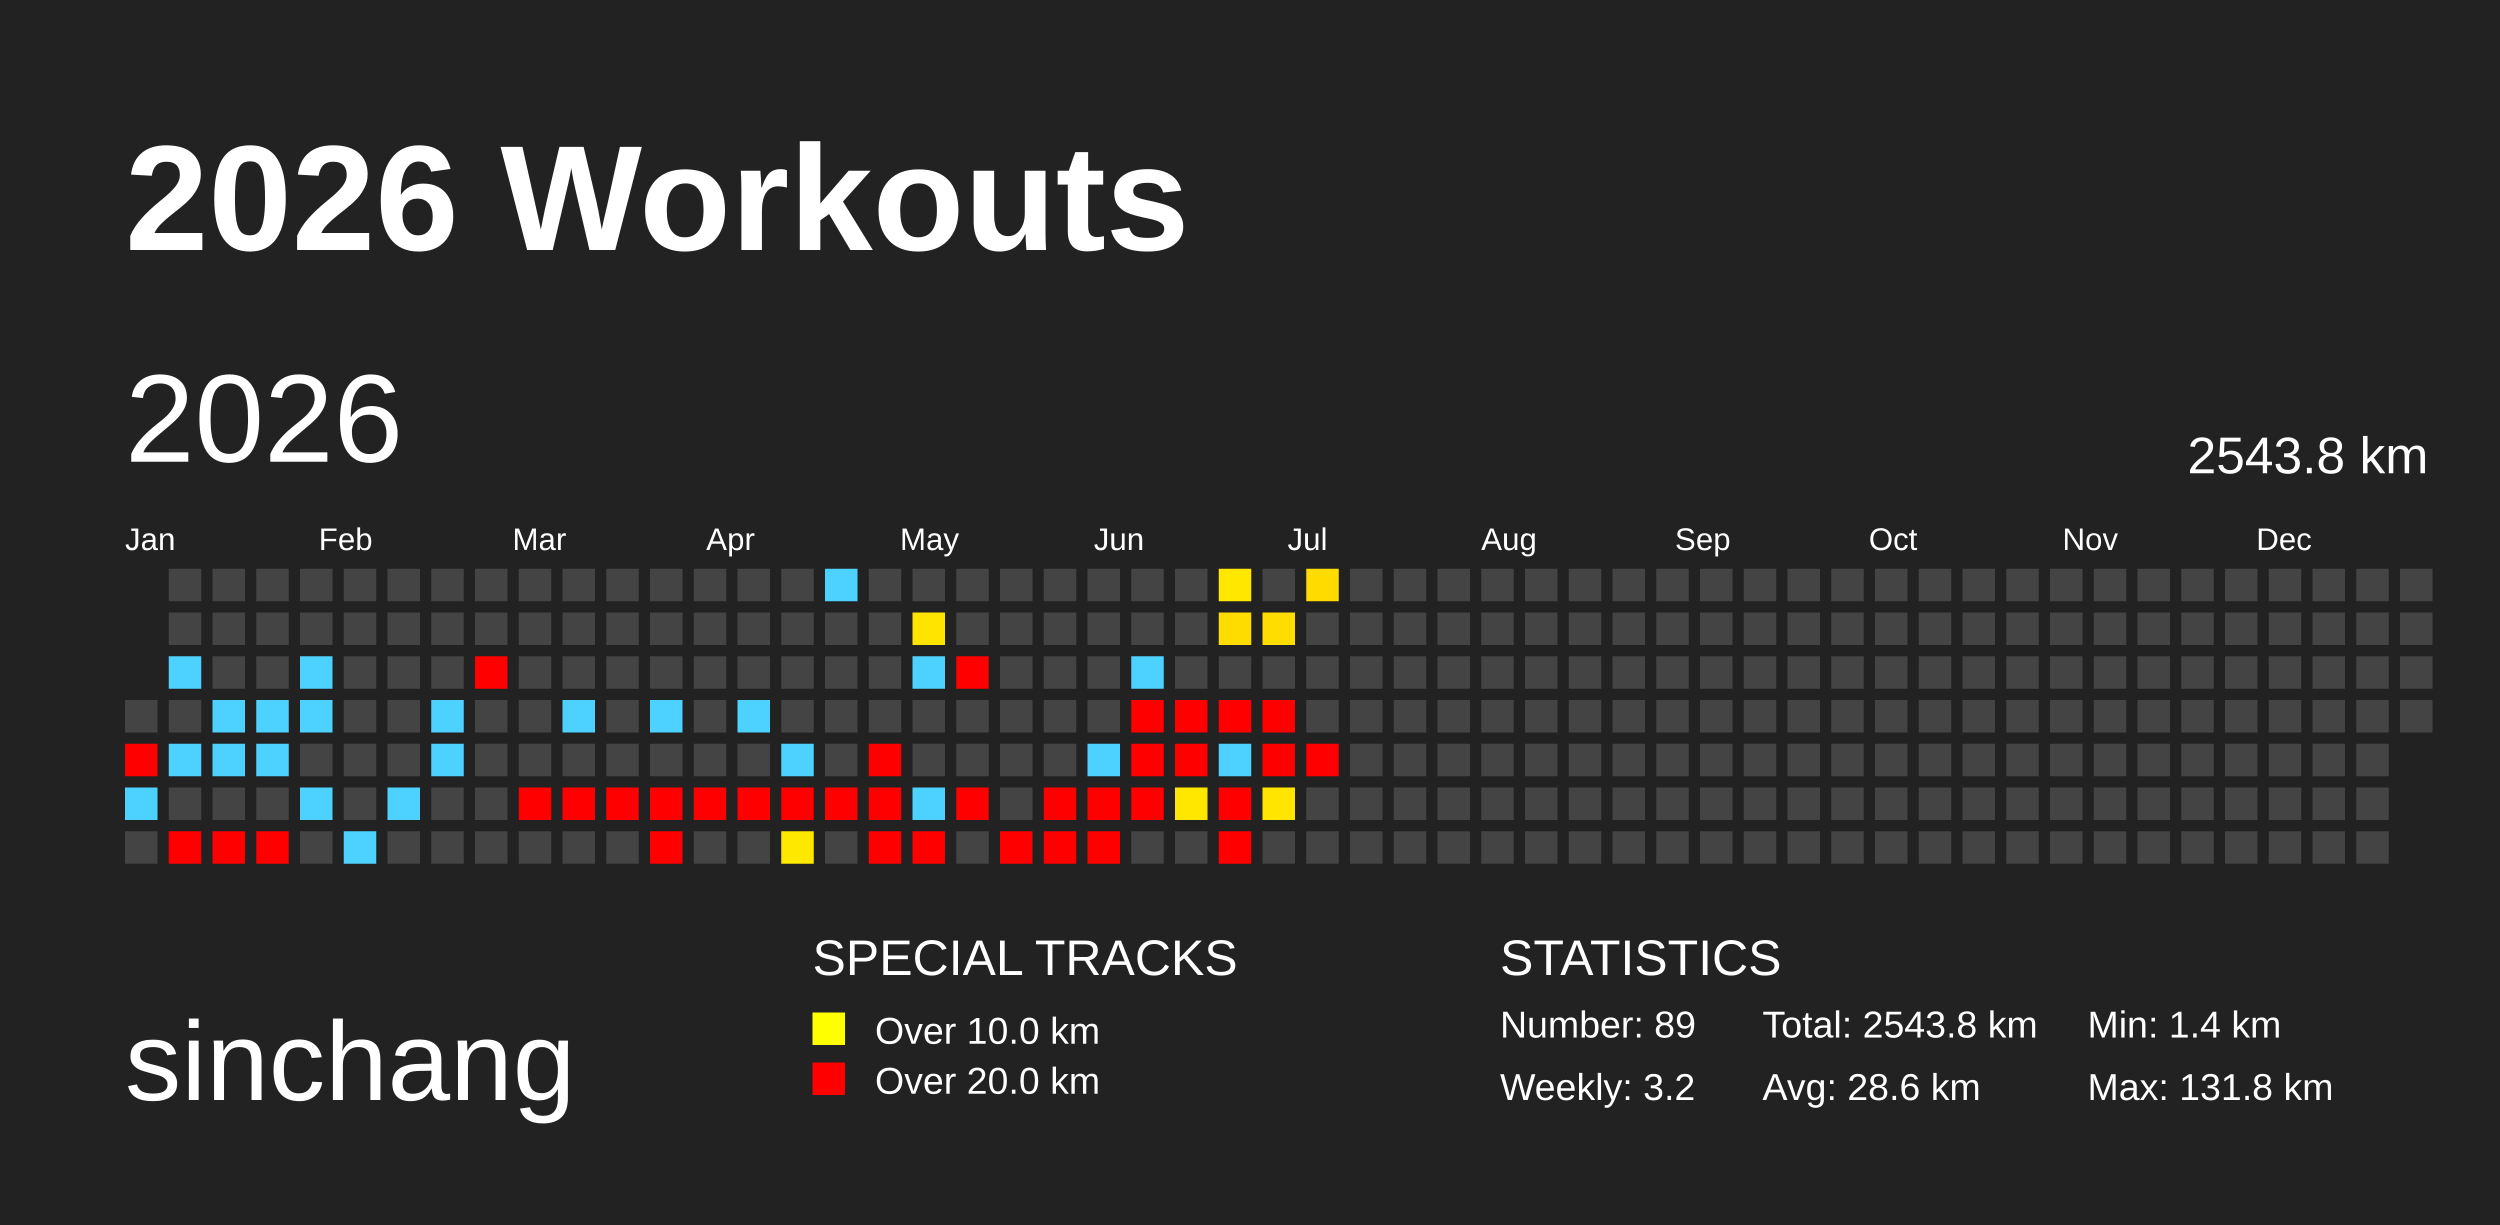
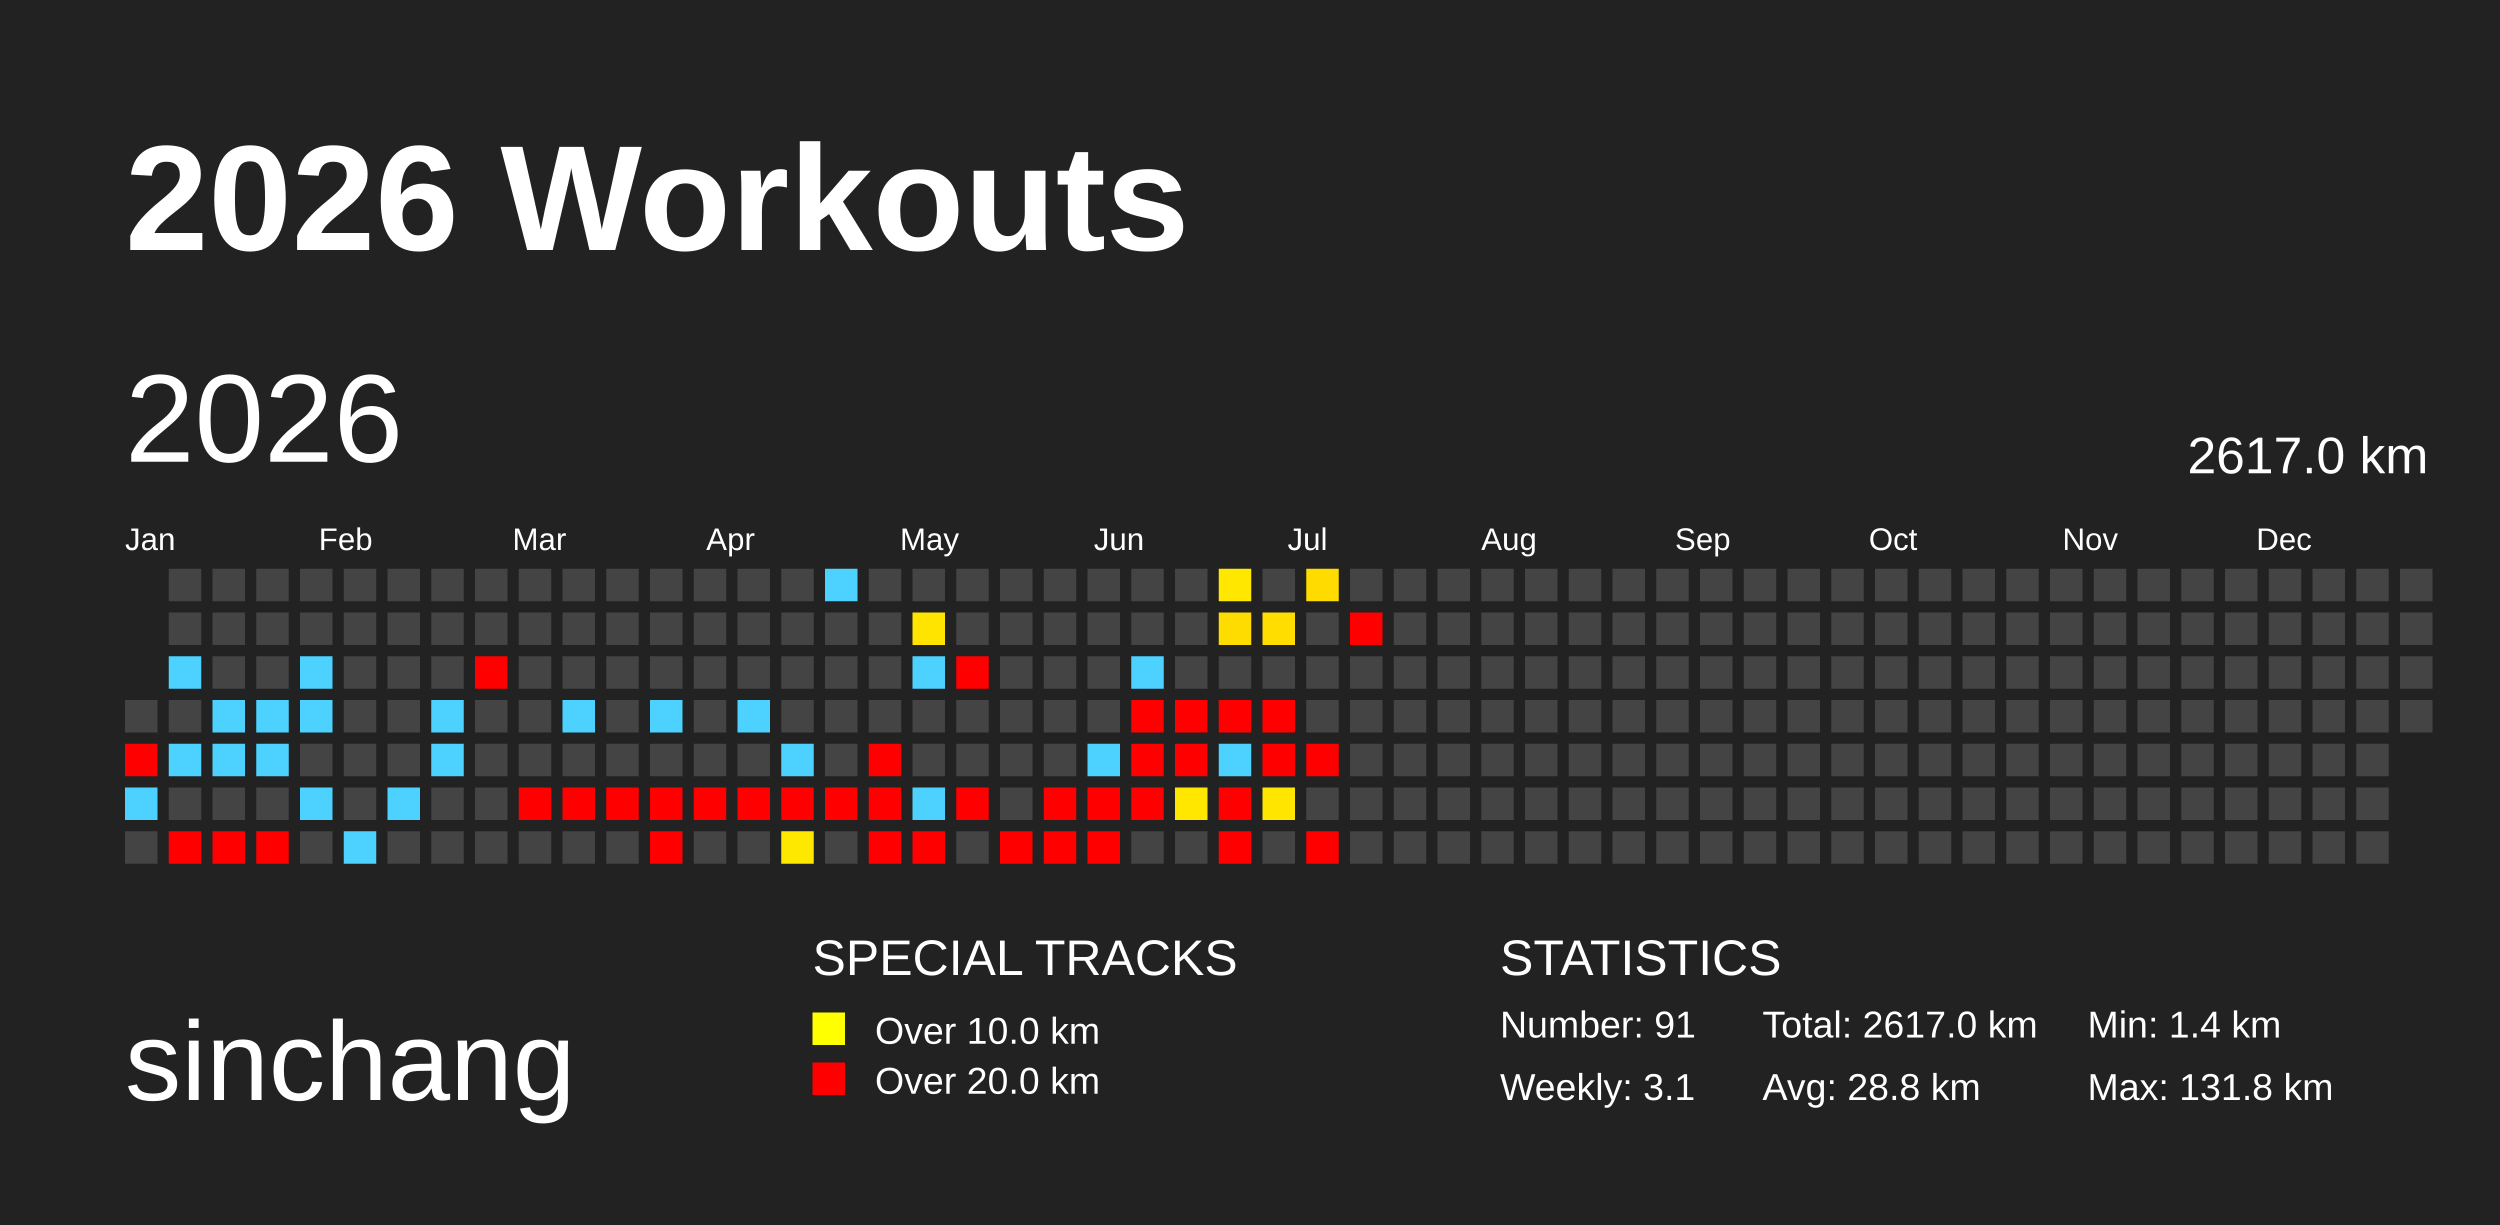
<svg xmlns="http://www.w3.org/2000/svg" baseProfile="full" height="98mm" version="1.1" viewBox="0,0,200,98" width="200mm">
  <defs>
    <pattern height="2" id="indoor-stripe" patternUnits="userSpaceOnUse" width="2">
      <line stroke="white" stroke-opacity="0.45" stroke-width="0.5" x1="0" x2="2" y1="2" y2="0" />
    </pattern>
  </defs>
  <rect fill="#222222" height="98" width="200" x="0" y="0" />
  <text fill="#FFFFFF" style="font-size:12px; font-family:Arial; font-weight:bold;" x="10" y="20">2026 Workouts</text>
  <text fill="#FFFFFF" style="font-size:9px; font-family:Arial" x="10" y="88">sinchang</text>
  <text fill="#FFFFFF" style="font-size:4px; font-family:Arial" x="65" y="78">SPECIAL TRACKS</text>
  <rect fill="yellow" height="2.6" width="2.6" x="65" y="81" />
  <text fill="#FFFFFF" style="font-size:3px; font-family:Arial" x="70" y="83.5">Over 10.0 km</text>
  <rect fill="red" height="2.6" width="2.6" x="65" y="85" />
  <text fill="#FFFFFF" style="font-size:3px; font-family:Arial" x="70" y="87.5">Over 20.0 km</text>
  <text fill="#FFFFFF" style="font-size:4px; font-family:Arial" x="120" y="78">STATISTICS</text>
-   <text fill="#FFFFFF" style="font-size:3px; font-family:Arial" x="120" y="83">Number: 89</text>
-   <text fill="#FFFFFF" style="font-size:3px; font-family:Arial" x="120" y="88">Weekly: 3.2</text>
-   <text fill="#FFFFFF" style="font-size:3px; font-family:Arial" x="141" y="83">Total: 2543.8 km</text>
-   <text fill="#FFFFFF" style="font-size:3px; font-family:Arial" x="141" y="88">Avg: 28.6 km</text>
+   <text fill="#FFFFFF" style="font-size:3px; font-family:Arial" x="120" y="83">Number: 91</text>
+   <text fill="#FFFFFF" style="font-size:3px; font-family:Arial" x="120" y="88">Weekly: 3.1</text>
+   <text fill="#FFFFFF" style="font-size:3px; font-family:Arial" x="141" y="83">Total: 2617.0 km</text>
+   <text fill="#FFFFFF" style="font-size:3px; font-family:Arial" x="141" y="88">Avg: 28.8 km</text>
  <text fill="#FFFFFF" style="font-size:3px; font-family:Arial" x="167" y="83">Min: 1.4 km</text>
  <text fill="#FFFFFF" style="font-size:3px; font-family:Arial" x="167" y="88">Max: 131.8 km</text>
  <text dominant-baseline="hanging" fill="#FFFFFF" style="font-size:10.0px; font-family:Arial;" x="10" y="30">2026</text>
-   <text dominant-baseline="hanging" fill="#FFFFFF" style="font-size:4.125px; font-family:Arial;" x="175" y="35">2543.8 km</text>
+   <text dominant-baseline="hanging" fill="#FFFFFF" style="font-size:4.125px; font-family:Arial;" x="175" y="35">2617.0 km</text>
  <text fill="#FFFFFF" style="font-size:2.5px; font-family:Arial" x="10.0" y="44">Jan</text>
  <text fill="#FFFFFF" style="font-size:2.5px; font-family:Arial" x="25.5" y="44">Feb</text>
  <text fill="#FFFFFF" style="font-size:2.5px; font-family:Arial" x="41.0" y="44">Mar</text>
  <text fill="#FFFFFF" style="font-size:2.5px; font-family:Arial" x="56.5" y="44">Apr</text>
  <text fill="#FFFFFF" style="font-size:2.5px; font-family:Arial" x="72.0" y="44">May</text>
  <text fill="#FFFFFF" style="font-size:2.5px; font-family:Arial" x="87.5" y="44">Jun</text>
  <text fill="#FFFFFF" style="font-size:2.5px; font-family:Arial" x="103.0" y="44">Jul</text>
  <text fill="#FFFFFF" style="font-size:2.5px; font-family:Arial" x="118.5" y="44">Aug</text>
  <text fill="#FFFFFF" style="font-size:2.5px; font-family:Arial" x="134.0" y="44">Sep</text>
  <text fill="#FFFFFF" style="font-size:2.5px; font-family:Arial" x="149.5" y="44">Oct</text>
  <text fill="#FFFFFF" style="font-size:2.5px; font-family:Arial" x="165.0" y="44">Nov</text>
  <text fill="#FFFFFF" style="font-size:2.5px; font-family:Arial" x="180.5" y="44">Dec</text>
  <rect fill="#444444" height="2.6" width="2.6" x="10.0" y="56.0" />
  <rect fill="red" height="2.6" width="2.6" x="10.0" y="59.5" />
  <rect fill="#4dd2ff" height="2.6" width="2.6" x="10.0" y="63.0" />
  <rect fill="#444444" height="2.6" width="2.6" x="10.0" y="66.5" />
  <rect fill="#444444" height="2.6" width="2.6" x="13.5" y="45.5" />
  <rect fill="#444444" height="2.6" width="2.6" x="13.5" y="49.0" />
  <rect fill="#4dd2ff" height="2.6" width="2.6" x="13.5" y="52.5" />
  <rect fill="#444444" height="2.6" width="2.6" x="13.5" y="56.0" />
  <rect fill="#4dd2ff" height="2.6" width="2.6" x="13.5" y="59.5" />
  <rect fill="#444444" height="2.6" width="2.6" x="13.5" y="63.0" />
  <rect fill="red" height="2.6" width="2.6" x="13.5" y="66.5" />
  <rect fill="#444444" height="2.6" width="2.6" x="17.0" y="45.5" />
  <rect fill="#444444" height="2.6" width="2.6" x="17.0" y="49.0" />
  <rect fill="#444444" height="2.6" width="2.6" x="17.0" y="52.5" />
  <rect fill="#4dd2ff" height="2.6" width="2.6" x="17.0" y="56.0" />
  <rect fill="#4dd2ff" height="2.6" width="2.6" x="17.0" y="59.5" />
  <rect fill="#444444" height="2.6" width="2.6" x="17.0" y="63.0" />
  <rect fill="red" height="2.6" width="2.6" x="17.0" y="66.5" />
  <rect fill="#444444" height="2.6" width="2.6" x="20.5" y="45.5" />
  <rect fill="#444444" height="2.6" width="2.6" x="20.5" y="49.0" />
  <rect fill="#444444" height="2.6" width="2.6" x="20.5" y="52.5" />
  <rect fill="#4dd2ff" height="2.6" width="2.6" x="20.5" y="56.0" />
  <rect fill="#4dd2ff" height="2.6" width="2.6" x="20.5" y="59.5" />
  <rect fill="#444444" height="2.6" width="2.6" x="20.5" y="63.0" />
  <rect fill="red" height="2.6" width="2.6" x="20.5" y="66.5" />
  <rect fill="#444444" height="2.6" width="2.6" x="24.0" y="45.5" />
  <rect fill="#444444" height="2.6" width="2.6" x="24.0" y="49.0" />
  <rect fill="#4dd2ff" height="2.6" width="2.6" x="24.0" y="52.5" />
  <rect fill="#4dd2ff" height="2.6" width="2.6" x="24.0" y="56.0" />
  <rect fill="#444444" height="2.6" width="2.6" x="24.0" y="59.5" />
  <rect fill="#4dd2ff" height="2.6" width="2.6" x="24.0" y="63.0" />
  <rect fill="#444444" height="2.6" width="2.6" x="24.0" y="66.5" />
  <rect fill="#444444" height="2.6" width="2.6" x="27.5" y="45.5" />
  <rect fill="#444444" height="2.6" width="2.6" x="27.5" y="49.0" />
  <rect fill="#444444" height="2.6" width="2.6" x="27.5" y="52.5" />
  <rect fill="#444444" height="2.6" width="2.6" x="27.5" y="56.0" />
  <rect fill="#444444" height="2.6" width="2.6" x="27.5" y="59.5" />
  <rect fill="#444444" height="2.6" width="2.6" x="27.5" y="63.0" />
  <rect fill="#4dd2ff" height="2.6" width="2.6" x="27.5" y="66.5" />
  <rect fill="#444444" height="2.6" width="2.6" x="31.0" y="45.5" />
  <rect fill="#444444" height="2.6" width="2.6" x="31.0" y="49.0" />
  <rect fill="#444444" height="2.6" width="2.6" x="31.0" y="52.5" />
  <rect fill="#444444" height="2.6" width="2.6" x="31.0" y="56.0" />
  <rect fill="#444444" height="2.6" width="2.6" x="31.0" y="59.5" />
  <rect fill="#4dd2ff" height="2.6" width="2.6" x="31.0" y="63.0" />
  <rect fill="#444444" height="2.6" width="2.6" x="31.0" y="66.5" />
  <rect fill="#444444" height="2.6" width="2.6" x="34.5" y="45.5" />
  <rect fill="#444444" height="2.6" width="2.6" x="34.5" y="49.0" />
  <rect fill="#444444" height="2.6" width="2.6" x="34.5" y="52.5" />
  <rect fill="#4dd2ff" height="2.6" width="2.6" x="34.5" y="56.0" />
  <rect fill="#4dd2ff" height="2.6" width="2.6" x="34.5" y="59.5" />
  <rect fill="#444444" height="2.6" width="2.6" x="34.5" y="63.0" />
  <rect fill="#444444" height="2.6" width="2.6" x="34.5" y="66.5" />
  <rect fill="#444444" height="2.6" width="2.6" x="38.0" y="45.5" />
  <rect fill="#444444" height="2.6" width="2.6" x="38.0" y="49.0" />
  <rect fill="red" height="2.6" width="2.6" x="38.0" y="52.5" />
  <rect fill="#444444" height="2.6" width="2.6" x="38.0" y="56.0" />
  <rect fill="#444444" height="2.6" width="2.6" x="38.0" y="59.5" />
  <rect fill="#444444" height="2.6" width="2.6" x="38.0" y="63.0" />
  <rect fill="#444444" height="2.6" width="2.6" x="38.0" y="66.5" />
  <rect fill="#444444" height="2.6" width="2.6" x="41.5" y="45.5" />
  <rect fill="#444444" height="2.6" width="2.6" x="41.5" y="49.0" />
  <rect fill="#444444" height="2.6" width="2.6" x="41.5" y="52.5" />
  <rect fill="#444444" height="2.6" width="2.6" x="41.5" y="56.0" />
  <rect fill="#444444" height="2.6" width="2.6" x="41.5" y="59.5" />
  <rect fill="red" height="2.6" width="2.6" x="41.5" y="63.0" />
  <rect fill="#444444" height="2.6" width="2.6" x="41.5" y="66.5" />
  <rect fill="#444444" height="2.6" width="2.6" x="45.0" y="45.5" />
  <rect fill="#444444" height="2.6" width="2.6" x="45.0" y="49.0" />
  <rect fill="#444444" height="2.6" width="2.6" x="45.0" y="52.5" />
  <rect fill="#4dd2ff" height="2.6" width="2.6" x="45.0" y="56.0" />
  <rect fill="#444444" height="2.6" width="2.6" x="45.0" y="59.5" />
  <rect fill="red" height="2.6" width="2.6" x="45.0" y="63.0" />
  <rect fill="#444444" height="2.6" width="2.6" x="45.0" y="66.5" />
  <rect fill="#444444" height="2.6" width="2.6" x="48.5" y="45.5" />
  <rect fill="#444444" height="2.6" width="2.6" x="48.5" y="49.0" />
  <rect fill="#444444" height="2.6" width="2.6" x="48.5" y="52.5" />
  <rect fill="#444444" height="2.6" width="2.6" x="48.5" y="56.0" />
  <rect fill="#444444" height="2.6" width="2.6" x="48.5" y="59.5" />
  <rect fill="red" height="2.6" width="2.6" x="48.5" y="63.0" />
  <rect fill="#444444" height="2.6" width="2.6" x="48.5" y="66.5" />
  <rect fill="#444444" height="2.6" width="2.6" x="52.0" y="45.5" />
  <rect fill="#444444" height="2.6" width="2.6" x="52.0" y="49.0" />
  <rect fill="#444444" height="2.6" width="2.6" x="52.0" y="52.5" />
  <rect fill="#4dd2ff" height="2.6" width="2.6" x="52.0" y="56.0" />
  <rect fill="#444444" height="2.6" width="2.6" x="52.0" y="59.5" />
  <rect fill="red" height="2.6" width="2.6" x="52.0" y="63.0" />
  <rect fill="red" height="2.6" width="2.6" x="52.0" y="66.5" />
  <rect fill="#444444" height="2.6" width="2.6" x="55.5" y="45.5" />
  <rect fill="#444444" height="2.6" width="2.6" x="55.5" y="49.0" />
  <rect fill="#444444" height="2.6" width="2.6" x="55.5" y="52.5" />
  <rect fill="#444444" height="2.6" width="2.6" x="55.5" y="56.0" />
  <rect fill="#444444" height="2.6" width="2.6" x="55.5" y="59.5" />
  <rect fill="red" height="2.6" width="2.6" x="55.5" y="63.0" />
  <rect fill="#444444" height="2.6" width="2.6" x="55.5" y="66.5" />
  <rect fill="#444444" height="2.6" width="2.6" x="59.0" y="45.5" />
  <rect fill="#444444" height="2.6" width="2.6" x="59.0" y="49.0" />
  <rect fill="#444444" height="2.6" width="2.6" x="59.0" y="52.5" />
  <rect fill="#4dd2ff" height="2.6" width="2.6" x="59.0" y="56.0" />
  <rect fill="#444444" height="2.6" width="2.6" x="59.0" y="59.5" />
  <rect fill="red" height="2.6" width="2.6" x="59.0" y="63.0" />
  <rect fill="#444444" height="2.6" width="2.6" x="59.0" y="66.5" />
  <rect fill="#444444" height="2.6" width="2.6" x="62.5" y="45.5" />
  <rect fill="#444444" height="2.6" width="2.6" x="62.5" y="49.0" />
  <rect fill="#444444" height="2.6" width="2.6" x="62.5" y="52.5" />
  <rect fill="#444444" height="2.6" width="2.6" x="62.5" y="56.0" />
  <rect fill="#4dd2ff" height="2.6" width="2.6" x="62.5" y="59.5" />
  <rect fill="red" height="2.6" width="2.6" x="62.5" y="63.0" />
  <rect fill="#ffe800" height="2.6" width="2.6" x="62.5" y="66.5" />
  <rect fill="#4dd2ff" height="2.6" width="2.6" x="66.0" y="45.5" />
  <rect fill="#444444" height="2.6" width="2.6" x="66.0" y="49.0" />
  <rect fill="#444444" height="2.6" width="2.6" x="66.0" y="52.5" />
  <rect fill="#444444" height="2.6" width="2.6" x="66.0" y="56.0" />
  <rect fill="#444444" height="2.6" width="2.6" x="66.0" y="59.5" />
  <rect fill="red" height="2.6" width="2.6" x="66.0" y="63.0" />
  <rect fill="#444444" height="2.6" width="2.6" x="66.0" y="66.5" />
  <rect fill="#444444" height="2.6" width="2.6" x="69.5" y="45.5" />
  <rect fill="#444444" height="2.6" width="2.6" x="69.5" y="49.0" />
  <rect fill="#444444" height="2.6" width="2.6" x="69.5" y="52.5" />
  <rect fill="#444444" height="2.6" width="2.6" x="69.5" y="56.0" />
  <rect fill="red" height="2.6" width="2.6" x="69.5" y="59.5" />
  <rect fill="red" height="2.6" width="2.6" x="69.5" y="63.0" />
  <rect fill="red" height="2.6" width="2.6" x="69.5" y="66.5" />
  <rect fill="#444444" height="2.6" width="2.6" x="73.0" y="45.5" />
  <rect fill="#ffe400" height="2.6" width="2.6" x="73.0" y="49.0" />
  <rect fill="#4dd2ff" height="2.6" width="2.6" x="73.0" y="52.5" />
  <rect fill="#444444" height="2.6" width="2.6" x="73.0" y="56.0" />
  <rect fill="#444444" height="2.6" width="2.6" x="73.0" y="59.5" />
  <rect fill="#4dd2ff" height="2.6" width="2.6" x="73.0" y="63.0" />
  <rect fill="red" height="2.6" width="2.6" x="73.0" y="66.5" />
  <rect fill="#444444" height="2.6" width="2.6" x="76.5" y="45.5" />
  <rect fill="#444444" height="2.6" width="2.6" x="76.5" y="49.0" />
  <rect fill="red" height="2.6" width="2.6" x="76.5" y="52.5" />
  <rect fill="#444444" height="2.6" width="2.6" x="76.5" y="56.0" />
  <rect fill="#444444" height="2.6" width="2.6" x="76.5" y="59.5" />
  <rect fill="red" height="2.6" width="2.6" x="76.5" y="63.0" />
  <rect fill="#444444" height="2.6" width="2.6" x="76.5" y="66.5" />
  <rect fill="#444444" height="2.6" width="2.6" x="80.0" y="45.5" />
  <rect fill="#444444" height="2.6" width="2.6" x="80.0" y="49.0" />
  <rect fill="#444444" height="2.6" width="2.6" x="80.0" y="52.5" />
  <rect fill="#444444" height="2.6" width="2.6" x="80.0" y="56.0" />
  <rect fill="#444444" height="2.6" width="2.6" x="80.0" y="59.5" />
  <rect fill="#444444" height="2.6" width="2.6" x="80.0" y="63.0" />
  <rect fill="red" height="2.6" width="2.6" x="80.0" y="66.5" />
  <rect fill="#444444" height="2.6" width="2.6" x="83.5" y="45.5" />
  <rect fill="#444444" height="2.6" width="2.6" x="83.5" y="49.0" />
  <rect fill="#444444" height="2.6" width="2.6" x="83.5" y="52.5" />
  <rect fill="#444444" height="2.6" width="2.6" x="83.5" y="56.0" />
  <rect fill="#444444" height="2.6" width="2.6" x="83.5" y="59.5" />
  <rect fill="red" height="2.6" width="2.6" x="83.5" y="63.0" />
  <rect fill="red" height="2.6" width="2.6" x="83.5" y="66.5" />
  <rect fill="#444444" height="2.6" width="2.6" x="87.0" y="45.5" />
  <rect fill="#444444" height="2.6" width="2.6" x="87.0" y="49.0" />
  <rect fill="#444444" height="2.6" width="2.6" x="87.0" y="52.5" />
  <rect fill="#444444" height="2.6" width="2.6" x="87.0" y="56.0" />
  <rect fill="#4dd2ff" height="2.6" width="2.6" x="87.0" y="59.5" />
  <rect fill="red" height="2.6" width="2.6" x="87.0" y="63.0" />
  <rect fill="red" height="2.6" width="2.6" x="87.0" y="66.5" />
  <rect fill="#444444" height="2.6" width="2.6" x="90.5" y="45.5" />
  <rect fill="#444444" height="2.6" width="2.6" x="90.5" y="49.0" />
  <rect fill="#4dd2ff" height="2.6" width="2.6" x="90.5" y="52.5" />
  <rect fill="red" height="2.6" width="2.6" x="90.5" y="56.0" />
  <rect fill="red" height="2.6" width="2.6" x="90.5" y="59.5" />
  <rect fill="red" height="2.6" width="2.6" x="90.5" y="63.0" />
  <rect fill="#444444" height="2.6" width="2.6" x="90.5" y="66.5" />
  <rect fill="#444444" height="2.6" width="2.6" x="94.0" y="45.5" />
  <rect fill="#444444" height="2.6" width="2.6" x="94.0" y="49.0" />
  <rect fill="#444444" height="2.6" width="2.6" x="94.0" y="52.5" />
  <rect fill="red" height="2.6" width="2.6" x="94.0" y="56.0" />
  <rect fill="red" height="2.6" width="2.6" x="94.0" y="59.5" />
  <rect fill="#ffe700" height="2.6" width="2.6" x="94.0" y="63.0" />
  <rect fill="#444444" height="2.6" width="2.6" x="94.0" y="66.5" />
  <rect fill="#ffe700" height="2.6" width="2.6" x="97.5" y="45.5" />
  <rect fill="#ffdc00" height="2.6" width="2.6" x="97.5" y="49.0" />
  <rect fill="#444444" height="2.6" width="2.6" x="97.5" y="52.5" />
  <rect fill="red" height="2.6" width="2.6" x="97.5" y="56.0" />
  <rect fill="#4dd2ff" height="2.6" width="2.6" x="97.5" y="59.5" />
  <rect fill="red" height="2.6" width="2.6" x="97.5" y="63.0" />
  <rect fill="red" height="2.6" width="2.6" x="97.5" y="66.5" />
  <rect fill="#444444" height="2.6" width="2.6" x="101.0" y="45.5" />
  <rect fill="#ffdd00" height="2.6" width="2.6" x="101.0" y="49.0" />
  <rect fill="#444444" height="2.6" width="2.6" x="101.0" y="52.5" />
  <rect fill="red" height="2.6" width="2.6" x="101.0" y="56.0" />
  <rect fill="red" height="2.6" width="2.6" x="101.0" y="59.5" />
  <rect fill="#ffe500" height="2.6" width="2.6" x="101.0" y="63.0" />
  <rect fill="#444444" height="2.6" width="2.6" x="101.0" y="66.5" />
  <rect fill="#ffdb00" height="2.6" width="2.6" x="104.5" y="45.5" />
  <rect fill="#444444" height="2.6" width="2.6" x="104.5" y="49.0" />
  <rect fill="#444444" height="2.6" width="2.6" x="104.5" y="52.5" />
  <rect fill="#444444" height="2.6" width="2.6" x="104.5" y="56.0" />
  <rect fill="red" height="2.6" width="2.6" x="104.5" y="59.5" />
  <rect fill="#444444" height="2.6" width="2.6" x="104.5" y="63.0" />
-   <rect fill="#444444" height="2.6" width="2.6" x="104.5" y="66.5" />
+   <rect fill="red" height="2.6" width="2.6" x="104.5" y="66.5" />
  <rect fill="#444444" height="2.6" width="2.6" x="108.0" y="45.5" />
-   <rect fill="#444444" height="2.6" width="2.6" x="108.0" y="49.0" />
+   <rect fill="red" height="2.6" width="2.6" x="108.0" y="49.0" />
  <rect fill="#444444" height="2.6" width="2.6" x="108.0" y="52.5" />
  <rect fill="#444444" height="2.6" width="2.6" x="108.0" y="56.0" />
  <rect fill="#444444" height="2.6" width="2.6" x="108.0" y="59.5" />
  <rect fill="#444444" height="2.6" width="2.6" x="108.0" y="63.0" />
  <rect fill="#444444" height="2.6" width="2.6" x="108.0" y="66.5" />
  <rect fill="#444444" height="2.6" width="2.6" x="111.5" y="45.5" />
  <rect fill="#444444" height="2.6" width="2.6" x="111.5" y="49.0" />
  <rect fill="#444444" height="2.6" width="2.6" x="111.5" y="52.5" />
  <rect fill="#444444" height="2.6" width="2.6" x="111.5" y="56.0" />
  <rect fill="#444444" height="2.6" width="2.6" x="111.5" y="59.5" />
  <rect fill="#444444" height="2.6" width="2.6" x="111.5" y="63.0" />
  <rect fill="#444444" height="2.6" width="2.6" x="111.5" y="66.5" />
  <rect fill="#444444" height="2.6" width="2.6" x="115.0" y="45.5" />
  <rect fill="#444444" height="2.6" width="2.6" x="115.0" y="49.0" />
  <rect fill="#444444" height="2.6" width="2.6" x="115.0" y="52.5" />
  <rect fill="#444444" height="2.6" width="2.6" x="115.0" y="56.0" />
  <rect fill="#444444" height="2.6" width="2.6" x="115.0" y="59.5" />
  <rect fill="#444444" height="2.6" width="2.6" x="115.0" y="63.0" />
  <rect fill="#444444" height="2.6" width="2.6" x="115.0" y="66.5" />
  <rect fill="#444444" height="2.6" width="2.6" x="118.5" y="45.5" />
  <rect fill="#444444" height="2.6" width="2.6" x="118.5" y="49.0" />
  <rect fill="#444444" height="2.6" width="2.6" x="118.5" y="52.5" />
  <rect fill="#444444" height="2.6" width="2.6" x="118.5" y="56.0" />
  <rect fill="#444444" height="2.6" width="2.6" x="118.5" y="59.5" />
  <rect fill="#444444" height="2.6" width="2.6" x="118.5" y="63.0" />
  <rect fill="#444444" height="2.6" width="2.6" x="118.5" y="66.5" />
  <rect fill="#444444" height="2.6" width="2.6" x="122.0" y="45.5" />
  <rect fill="#444444" height="2.6" width="2.6" x="122.0" y="49.0" />
  <rect fill="#444444" height="2.6" width="2.6" x="122.0" y="52.5" />
  <rect fill="#444444" height="2.6" width="2.6" x="122.0" y="56.0" />
  <rect fill="#444444" height="2.6" width="2.6" x="122.0" y="59.5" />
  <rect fill="#444444" height="2.6" width="2.6" x="122.0" y="63.0" />
  <rect fill="#444444" height="2.6" width="2.6" x="122.0" y="66.5" />
  <rect fill="#444444" height="2.6" width="2.6" x="125.5" y="45.5" />
  <rect fill="#444444" height="2.6" width="2.6" x="125.5" y="49.0" />
  <rect fill="#444444" height="2.6" width="2.6" x="125.5" y="52.5" />
  <rect fill="#444444" height="2.6" width="2.6" x="125.5" y="56.0" />
  <rect fill="#444444" height="2.6" width="2.6" x="125.5" y="59.5" />
  <rect fill="#444444" height="2.6" width="2.6" x="125.5" y="63.0" />
  <rect fill="#444444" height="2.6" width="2.6" x="125.5" y="66.5" />
  <rect fill="#444444" height="2.6" width="2.6" x="129.0" y="45.5" />
  <rect fill="#444444" height="2.6" width="2.6" x="129.0" y="49.0" />
  <rect fill="#444444" height="2.6" width="2.6" x="129.0" y="52.5" />
  <rect fill="#444444" height="2.6" width="2.6" x="129.0" y="56.0" />
  <rect fill="#444444" height="2.6" width="2.6" x="129.0" y="59.5" />
  <rect fill="#444444" height="2.6" width="2.6" x="129.0" y="63.0" />
  <rect fill="#444444" height="2.6" width="2.6" x="129.0" y="66.5" />
  <rect fill="#444444" height="2.6" width="2.6" x="132.5" y="45.5" />
  <rect fill="#444444" height="2.6" width="2.6" x="132.5" y="49.0" />
  <rect fill="#444444" height="2.6" width="2.6" x="132.5" y="52.5" />
  <rect fill="#444444" height="2.6" width="2.6" x="132.5" y="56.0" />
  <rect fill="#444444" height="2.6" width="2.6" x="132.5" y="59.5" />
  <rect fill="#444444" height="2.6" width="2.6" x="132.5" y="63.0" />
  <rect fill="#444444" height="2.6" width="2.6" x="132.5" y="66.5" />
  <rect fill="#444444" height="2.6" width="2.6" x="136.0" y="45.5" />
  <rect fill="#444444" height="2.6" width="2.6" x="136.0" y="49.0" />
  <rect fill="#444444" height="2.6" width="2.6" x="136.0" y="52.5" />
  <rect fill="#444444" height="2.6" width="2.6" x="136.0" y="56.0" />
  <rect fill="#444444" height="2.6" width="2.6" x="136.0" y="59.5" />
  <rect fill="#444444" height="2.6" width="2.6" x="136.0" y="63.0" />
  <rect fill="#444444" height="2.6" width="2.6" x="136.0" y="66.5" />
  <rect fill="#444444" height="2.6" width="2.6" x="139.5" y="45.5" />
  <rect fill="#444444" height="2.6" width="2.6" x="139.5" y="49.0" />
  <rect fill="#444444" height="2.6" width="2.6" x="139.5" y="52.5" />
  <rect fill="#444444" height="2.6" width="2.6" x="139.5" y="56.0" />
  <rect fill="#444444" height="2.6" width="2.6" x="139.5" y="59.5" />
  <rect fill="#444444" height="2.6" width="2.6" x="139.5" y="63.0" />
  <rect fill="#444444" height="2.6" width="2.6" x="139.5" y="66.5" />
  <rect fill="#444444" height="2.6" width="2.6" x="143.0" y="45.5" />
  <rect fill="#444444" height="2.6" width="2.6" x="143.0" y="49.0" />
  <rect fill="#444444" height="2.6" width="2.6" x="143.0" y="52.5" />
  <rect fill="#444444" height="2.6" width="2.6" x="143.0" y="56.0" />
  <rect fill="#444444" height="2.6" width="2.6" x="143.0" y="59.5" />
  <rect fill="#444444" height="2.6" width="2.6" x="143.0" y="63.0" />
  <rect fill="#444444" height="2.6" width="2.6" x="143.0" y="66.5" />
  <rect fill="#444444" height="2.6" width="2.6" x="146.5" y="45.5" />
  <rect fill="#444444" height="2.6" width="2.6" x="146.5" y="49.0" />
  <rect fill="#444444" height="2.6" width="2.6" x="146.5" y="52.5" />
  <rect fill="#444444" height="2.6" width="2.6" x="146.5" y="56.0" />
  <rect fill="#444444" height="2.6" width="2.6" x="146.5" y="59.5" />
  <rect fill="#444444" height="2.6" width="2.6" x="146.5" y="63.0" />
  <rect fill="#444444" height="2.6" width="2.6" x="146.5" y="66.5" />
  <rect fill="#444444" height="2.6" width="2.6" x="150.0" y="45.5" />
  <rect fill="#444444" height="2.6" width="2.6" x="150.0" y="49.0" />
  <rect fill="#444444" height="2.6" width="2.6" x="150.0" y="52.5" />
  <rect fill="#444444" height="2.6" width="2.6" x="150.0" y="56.0" />
  <rect fill="#444444" height="2.6" width="2.6" x="150.0" y="59.5" />
  <rect fill="#444444" height="2.6" width="2.6" x="150.0" y="63.0" />
  <rect fill="#444444" height="2.6" width="2.6" x="150.0" y="66.5" />
  <rect fill="#444444" height="2.6" width="2.6" x="153.5" y="45.5" />
  <rect fill="#444444" height="2.6" width="2.6" x="153.5" y="49.0" />
  <rect fill="#444444" height="2.6" width="2.6" x="153.5" y="52.5" />
  <rect fill="#444444" height="2.6" width="2.6" x="153.5" y="56.0" />
  <rect fill="#444444" height="2.6" width="2.6" x="153.5" y="59.5" />
  <rect fill="#444444" height="2.6" width="2.6" x="153.5" y="63.0" />
  <rect fill="#444444" height="2.6" width="2.6" x="153.5" y="66.5" />
  <rect fill="#444444" height="2.6" width="2.6" x="157.0" y="45.5" />
  <rect fill="#444444" height="2.6" width="2.6" x="157.0" y="49.0" />
  <rect fill="#444444" height="2.6" width="2.6" x="157.0" y="52.5" />
  <rect fill="#444444" height="2.6" width="2.6" x="157.0" y="56.0" />
  <rect fill="#444444" height="2.6" width="2.6" x="157.0" y="59.5" />
  <rect fill="#444444" height="2.6" width="2.6" x="157.0" y="63.0" />
  <rect fill="#444444" height="2.6" width="2.6" x="157.0" y="66.5" />
  <rect fill="#444444" height="2.6" width="2.6" x="160.5" y="45.5" />
  <rect fill="#444444" height="2.6" width="2.6" x="160.5" y="49.0" />
  <rect fill="#444444" height="2.6" width="2.6" x="160.5" y="52.5" />
  <rect fill="#444444" height="2.6" width="2.6" x="160.5" y="56.0" />
  <rect fill="#444444" height="2.6" width="2.6" x="160.5" y="59.5" />
  <rect fill="#444444" height="2.6" width="2.6" x="160.5" y="63.0" />
  <rect fill="#444444" height="2.6" width="2.6" x="160.5" y="66.5" />
  <rect fill="#444444" height="2.6" width="2.6" x="164.0" y="45.5" />
  <rect fill="#444444" height="2.6" width="2.6" x="164.0" y="49.0" />
  <rect fill="#444444" height="2.6" width="2.6" x="164.0" y="52.5" />
  <rect fill="#444444" height="2.6" width="2.6" x="164.0" y="56.0" />
  <rect fill="#444444" height="2.6" width="2.6" x="164.0" y="59.5" />
  <rect fill="#444444" height="2.6" width="2.6" x="164.0" y="63.0" />
  <rect fill="#444444" height="2.6" width="2.6" x="164.0" y="66.5" />
  <rect fill="#444444" height="2.6" width="2.6" x="167.5" y="45.5" />
  <rect fill="#444444" height="2.6" width="2.6" x="167.5" y="49.0" />
  <rect fill="#444444" height="2.6" width="2.6" x="167.5" y="52.5" />
  <rect fill="#444444" height="2.6" width="2.6" x="167.5" y="56.0" />
  <rect fill="#444444" height="2.6" width="2.6" x="167.5" y="59.5" />
  <rect fill="#444444" height="2.6" width="2.6" x="167.5" y="63.0" />
  <rect fill="#444444" height="2.6" width="2.6" x="167.5" y="66.5" />
  <rect fill="#444444" height="2.6" width="2.6" x="171.0" y="45.5" />
  <rect fill="#444444" height="2.6" width="2.6" x="171.0" y="49.0" />
  <rect fill="#444444" height="2.6" width="2.6" x="171.0" y="52.5" />
  <rect fill="#444444" height="2.6" width="2.6" x="171.0" y="56.0" />
  <rect fill="#444444" height="2.6" width="2.6" x="171.0" y="59.5" />
  <rect fill="#444444" height="2.6" width="2.6" x="171.0" y="63.0" />
  <rect fill="#444444" height="2.6" width="2.6" x="171.0" y="66.5" />
  <rect fill="#444444" height="2.6" width="2.6" x="174.5" y="45.5" />
  <rect fill="#444444" height="2.6" width="2.6" x="174.5" y="49.0" />
  <rect fill="#444444" height="2.6" width="2.6" x="174.5" y="52.5" />
  <rect fill="#444444" height="2.6" width="2.6" x="174.5" y="56.0" />
  <rect fill="#444444" height="2.6" width="2.6" x="174.5" y="59.5" />
  <rect fill="#444444" height="2.6" width="2.6" x="174.5" y="63.0" />
  <rect fill="#444444" height="2.6" width="2.6" x="174.5" y="66.5" />
  <rect fill="#444444" height="2.6" width="2.6" x="178.0" y="45.5" />
  <rect fill="#444444" height="2.6" width="2.6" x="178.0" y="49.0" />
  <rect fill="#444444" height="2.6" width="2.6" x="178.0" y="52.5" />
  <rect fill="#444444" height="2.6" width="2.6" x="178.0" y="56.0" />
  <rect fill="#444444" height="2.6" width="2.6" x="178.0" y="59.5" />
  <rect fill="#444444" height="2.6" width="2.6" x="178.0" y="63.0" />
  <rect fill="#444444" height="2.6" width="2.6" x="178.0" y="66.5" />
  <rect fill="#444444" height="2.6" width="2.6" x="181.5" y="45.5" />
  <rect fill="#444444" height="2.6" width="2.6" x="181.5" y="49.0" />
  <rect fill="#444444" height="2.6" width="2.6" x="181.5" y="52.5" />
  <rect fill="#444444" height="2.6" width="2.6" x="181.5" y="56.0" />
  <rect fill="#444444" height="2.6" width="2.6" x="181.5" y="59.5" />
  <rect fill="#444444" height="2.6" width="2.6" x="181.5" y="63.0" />
  <rect fill="#444444" height="2.6" width="2.6" x="181.5" y="66.5" />
  <rect fill="#444444" height="2.6" width="2.6" x="185.0" y="45.5" />
  <rect fill="#444444" height="2.6" width="2.6" x="185.0" y="49.0" />
  <rect fill="#444444" height="2.6" width="2.6" x="185.0" y="52.5" />
  <rect fill="#444444" height="2.6" width="2.6" x="185.0" y="56.0" />
  <rect fill="#444444" height="2.6" width="2.6" x="185.0" y="59.5" />
  <rect fill="#444444" height="2.6" width="2.6" x="185.0" y="63.0" />
  <rect fill="#444444" height="2.6" width="2.6" x="185.0" y="66.5" />
  <rect fill="#444444" height="2.6" width="2.6" x="188.5" y="45.5" />
  <rect fill="#444444" height="2.6" width="2.6" x="188.5" y="49.0" />
  <rect fill="#444444" height="2.6" width="2.6" x="188.5" y="52.5" />
  <rect fill="#444444" height="2.6" width="2.6" x="188.5" y="56.0" />
  <rect fill="#444444" height="2.6" width="2.6" x="188.5" y="59.5" />
  <rect fill="#444444" height="2.6" width="2.6" x="188.5" y="63.0" />
  <rect fill="#444444" height="2.6" width="2.6" x="188.5" y="66.5" />
  <rect fill="#444444" height="2.6" width="2.6" x="192.0" y="45.5" />
  <rect fill="#444444" height="2.6" width="2.6" x="192.0" y="49.0" />
  <rect fill="#444444" height="2.6" width="2.6" x="192.0" y="52.5" />
  <rect fill="#444444" height="2.6" width="2.6" x="192.0" y="56.0" />
</svg>
